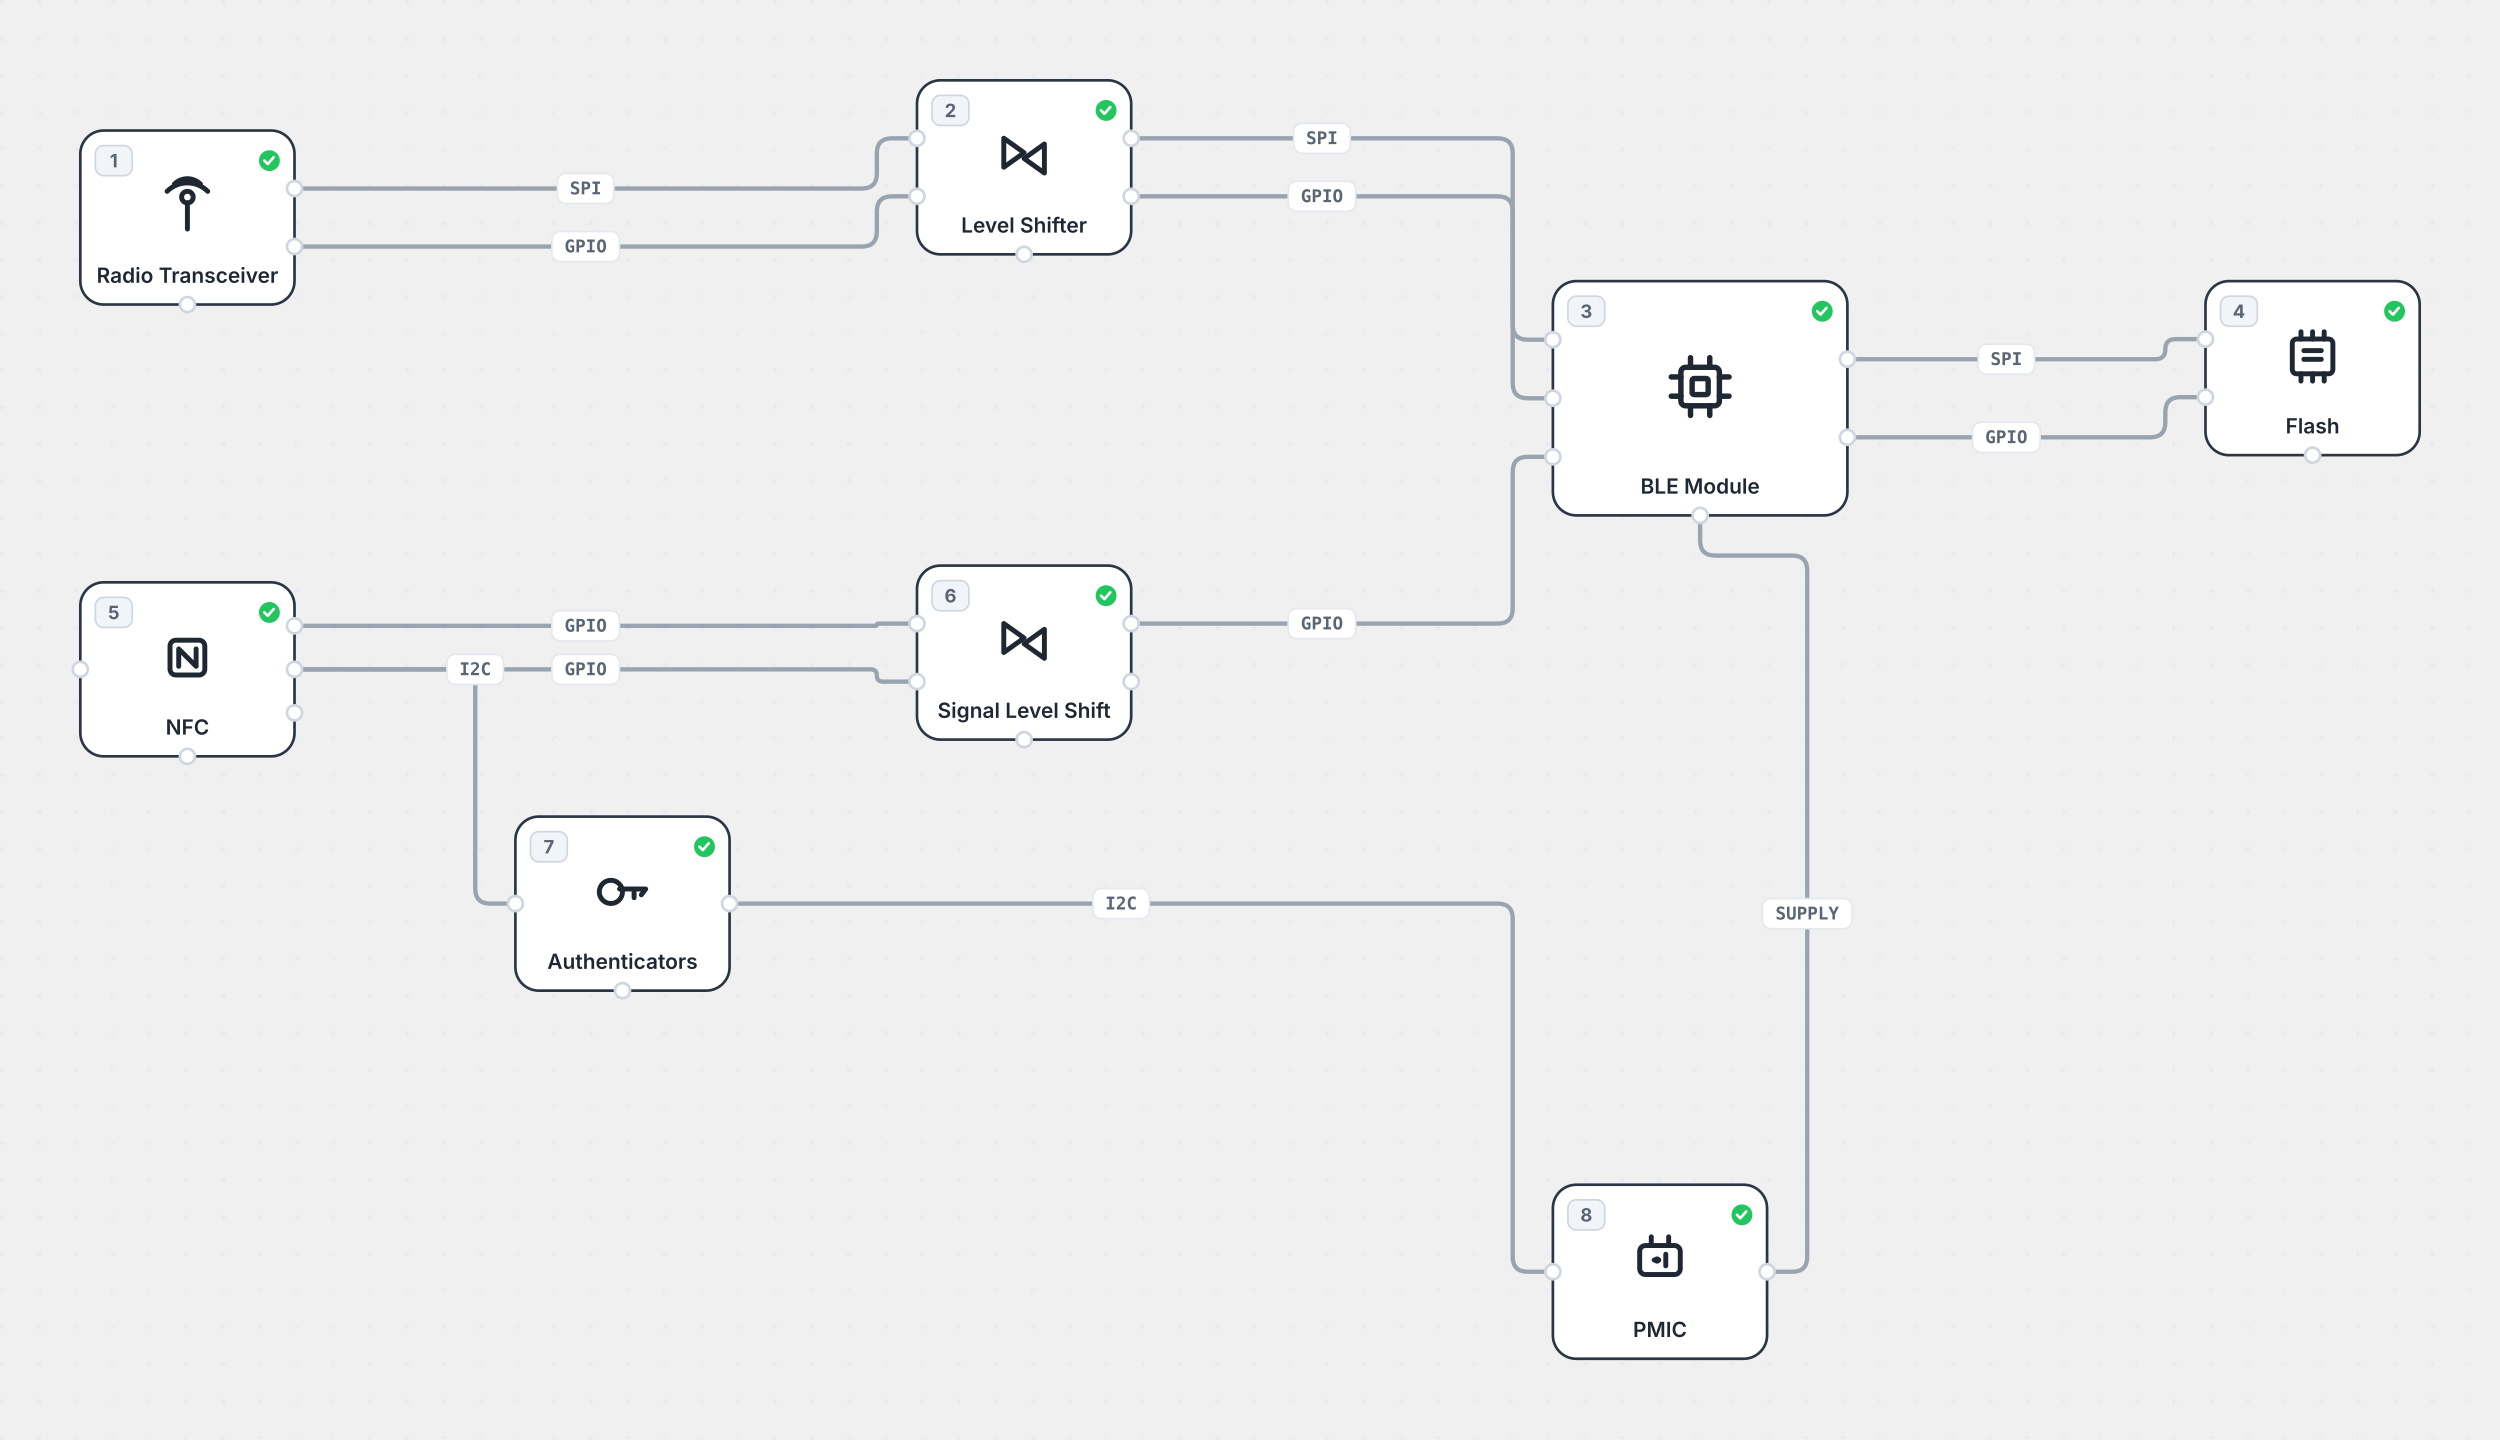
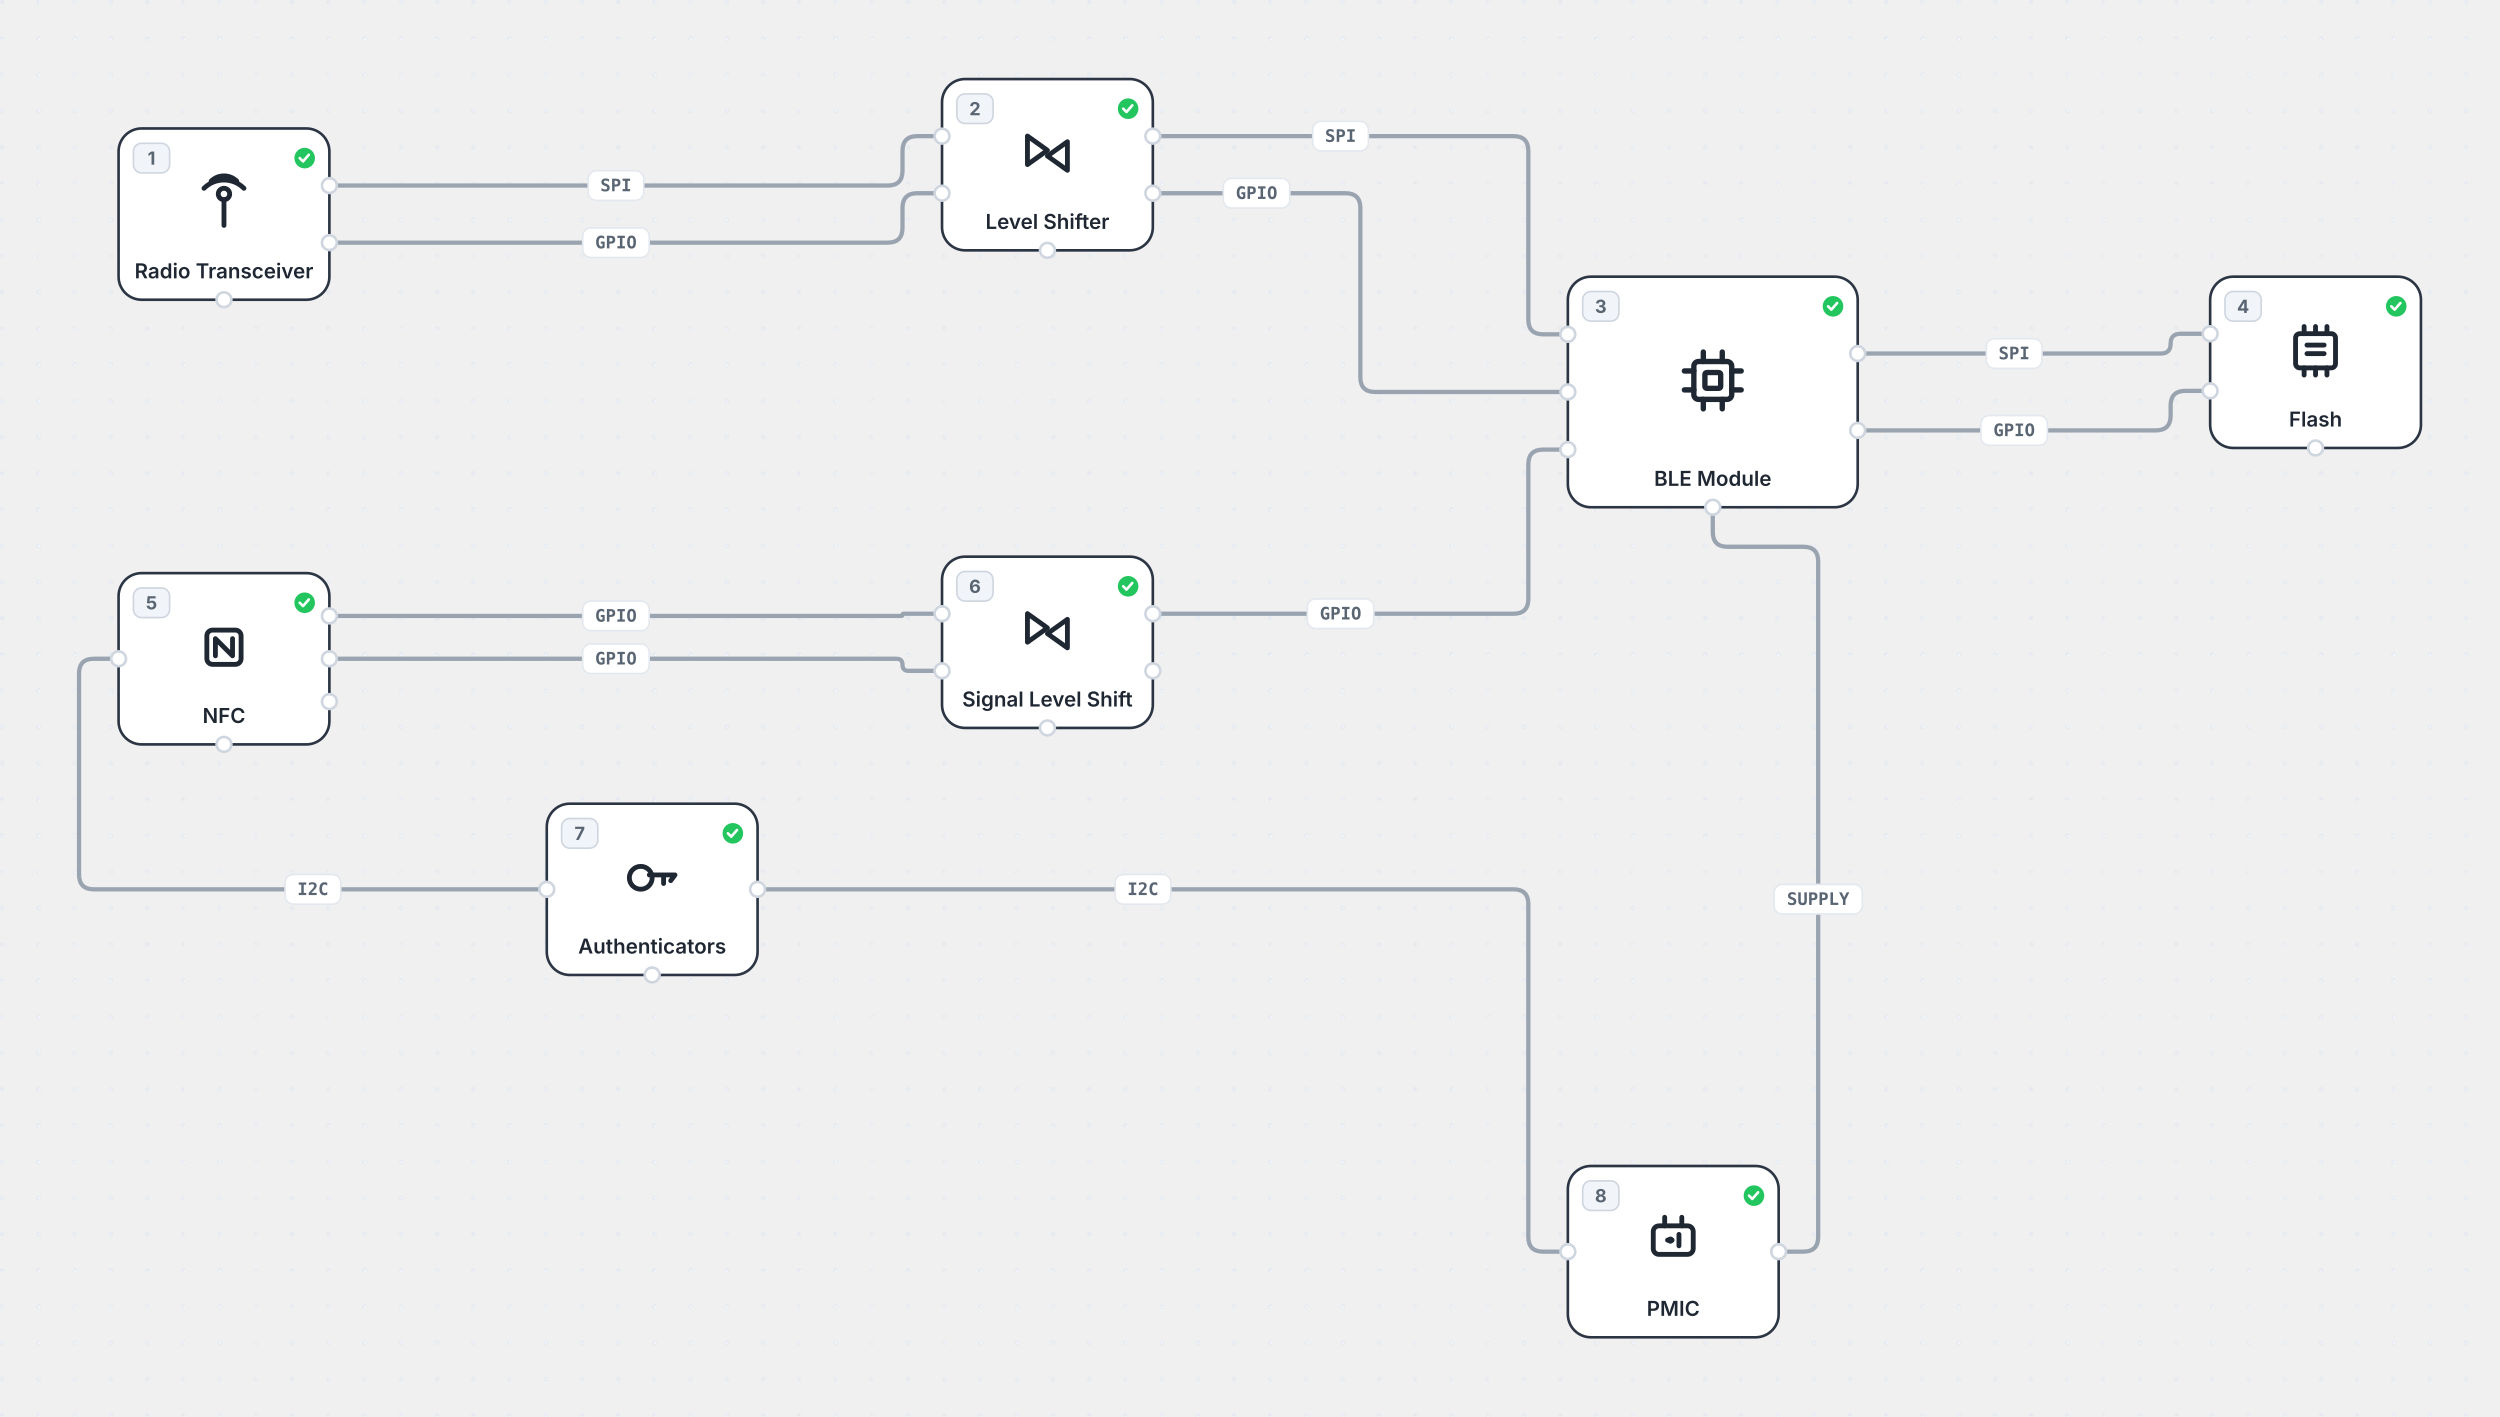
- <svg xmlns="http://www.w3.org/2000/svg" width="1494" height="860" viewBox="0 0 1494 860">
+ <svg xmlns="http://www.w3.org/2000/svg" width="1518" height="860" viewBox="0 0 1518 860">
  <defs>
    <pattern id="dots" width="22" height="22" patternUnits="userSpaceOnUse">
      <circle cx="1.4" cy="1.4" r="1.4" fill="#e6eaef" />
    </pattern>
  </defs>
-   <rect class="grid-bg" x="0" y="0" width="1494" height="860" fill="url(#dots)" />
-   <g transform="translate(-12,18)">
+   <rect class="grid-bg" x="0" y="0" width="1518" height="860" fill="url(#dots)" />
+   <g transform="translate(12,18)">
    <g data-system-connection-id="w_9">
      <path class="wire" d="M 188 94.667 L 527 94.667 Q 536 94.667 536 85.667 L 536 73.667 Q 536 64.667 545 64.667 L 560 64.667" fill="none" stroke="#9aa4b0" stroke-width="2.6" stroke-linejoin="round" stroke-linecap="round" />
      <rect class="wlabel-bg" x="345.1" y="85.667" width="33.8" height="18" rx="5" fill="#fff" stroke="#e3e8ee" stroke-width="1" />
      <text class="wlabel-t" x="362" y="95.167" font-family="JetBrains Mono, monospace" font-size="10.5" font-weight="600" fill="#5a6573" text-anchor="middle" dominant-baseline="middle">SPI</text>
    </g>
    <g data-system-connection-id="w_10">
      <path class="wire" d="M 188 129.333 L 527 129.333 Q 536 129.333 536 120.333 L 536 108.333 Q 536 99.333 545 99.333 L 560 99.333" fill="none" stroke="#9aa4b0" stroke-width="2.6" stroke-linejoin="round" stroke-linecap="round" />
      <rect class="wlabel-bg" x="341.8" y="120.333" width="40.4" height="18" rx="5" fill="#fff" stroke="#e3e8ee" stroke-width="1" />
      <text class="wlabel-t" x="362" y="129.833" font-family="JetBrains Mono, monospace" font-size="10.5" font-weight="600" fill="#5a6573" text-anchor="middle" dominant-baseline="middle">GPIO</text>
    </g>
    <g data-system-connection-id="w_11">
      <path class="wire" d="M 688 64.667 L 907 64.667 Q 916 64.667 916 73.667 L 916 176 Q 916 185 925 185 L 940 185" fill="none" stroke="#9aa4b0" stroke-width="2.6" stroke-linejoin="round" stroke-linecap="round" />
      <rect class="wlabel-bg" x="785.1" y="55.667" width="33.8" height="18" rx="5" fill="#fff" stroke="#e3e8ee" stroke-width="1" />
      <text class="wlabel-t" x="802" y="65.167" font-family="JetBrains Mono, monospace" font-size="10.5" font-weight="600" fill="#5a6573" text-anchor="middle" dominant-baseline="middle">SPI</text>
    </g>
    <g data-system-connection-id="w_12">
-       <path class="wire" d="M 688 99.333 L 907 99.333 Q 916 99.333 916 108.333 L 916 211 Q 916 220 925 220 L 940 220" fill="none" stroke="#9aa4b0" stroke-width="2.6" stroke-linejoin="round" stroke-linecap="round" />
-       <rect class="wlabel-bg" x="781.8" y="90.333" width="40.4" height="18" rx="5" fill="#fff" stroke="#e3e8ee" stroke-width="1" />
-       <text class="wlabel-t" x="802" y="99.833" font-family="JetBrains Mono, monospace" font-size="10.5" font-weight="600" fill="#5a6573" text-anchor="middle" dominant-baseline="middle">GPIO</text>
+       <path class="wire" d="M 688 99.333 L 805 99.333 Q 814 99.333 814 108.333 L 814 211 Q 814 220 823 220 L 940 220" fill="none" stroke="#9aa4b0" stroke-width="2.6" stroke-linejoin="round" stroke-linecap="round" />
+       <rect class="wlabel-bg" x="730.8" y="90.333" width="40.4" height="18" rx="5" fill="#fff" stroke="#e3e8ee" stroke-width="1" />
+       <text class="wlabel-t" x="751" y="99.833" font-family="JetBrains Mono, monospace" font-size="10.5" font-weight="600" fill="#5a6573" text-anchor="middle" dominant-baseline="middle">GPIO</text>
    </g>
    <g data-system-connection-id="w_13">
      <path class="wire" d="M 1116 196.667 L 1300 196.667 Q 1306 196.667 1306 190.667 L 1306 190.667 Q 1306 184.667 1312 184.667 L 1330 184.667" fill="none" stroke="#9aa4b0" stroke-width="2.6" stroke-linejoin="round" stroke-linecap="round" />
      <rect class="wlabel-bg" x="1194.1" y="187.667" width="33.8" height="18" rx="5" fill="#fff" stroke="#e3e8ee" stroke-width="1" />
      <text class="wlabel-t" x="1211" y="197.167" font-family="JetBrains Mono, monospace" font-size="10.5" font-weight="600" fill="#5a6573" text-anchor="middle" dominant-baseline="middle">SPI</text>
    </g>
    <g data-system-connection-id="w_14">
      <path class="wire" d="M 1116 243.333 L 1297 243.333 Q 1306 243.333 1306 234.333 L 1306 228.333 Q 1306 219.333 1315 219.333 L 1330 219.333" fill="none" stroke="#9aa4b0" stroke-width="2.6" stroke-linejoin="round" stroke-linecap="round" />
      <rect class="wlabel-bg" x="1190.8" y="234.333" width="40.4" height="18" rx="5" fill="#fff" stroke="#e3e8ee" stroke-width="1" />
      <text class="wlabel-t" x="1211" y="243.833" font-family="JetBrains Mono, monospace" font-size="10.5" font-weight="600" fill="#5a6573" text-anchor="middle" dominant-baseline="middle">GPIO</text>
    </g>
    <g data-system-connection-id="w_15">
      <path class="wire" d="M 188 356 L 535.333 356 Q 536 356 536 355.333 L 536 355.333 Q 536 354.667 536.667 354.667 L 560 354.667" fill="none" stroke="#9aa4b0" stroke-width="2.6" stroke-linejoin="round" stroke-linecap="round" />
      <rect class="wlabel-bg" x="341.8" y="347" width="40.4" height="18" rx="5" fill="#fff" stroke="#e3e8ee" stroke-width="1" />
      <text class="wlabel-t" x="362" y="356.5" font-family="JetBrains Mono, monospace" font-size="10.5" font-weight="600" fill="#5a6573" text-anchor="middle" dominant-baseline="middle">GPIO</text>
    </g>
    <g data-system-connection-id="w_16">
      <path class="wire" d="M 188 382 L 532.333 382 Q 536 382 536 385.667 L 536 385.667 Q 536 389.333 539.667 389.333 L 560 389.333" fill="none" stroke="#9aa4b0" stroke-width="2.6" stroke-linejoin="round" stroke-linecap="round" />
      <rect class="wlabel-bg" x="341.8" y="373" width="40.4" height="18" rx="5" fill="#fff" stroke="#e3e8ee" stroke-width="1" />
      <text class="wlabel-t" x="362" y="382.5" font-family="JetBrains Mono, monospace" font-size="10.5" font-weight="600" fill="#5a6573" text-anchor="middle" dominant-baseline="middle">GPIO</text>
    </g>
    <g data-system-connection-id="w_17">
      <path class="wire" d="M 688 354.667 L 907 354.667 Q 916 354.667 916 345.667 L 916 264 Q 916 255 925 255 L 940 255" fill="none" stroke="#9aa4b0" stroke-width="2.6" stroke-linejoin="round" stroke-linecap="round" />
      <rect class="wlabel-bg" x="781.8" y="345.667" width="40.4" height="18" rx="5" fill="#fff" stroke="#e3e8ee" stroke-width="1" />
      <text class="wlabel-t" x="802" y="355.167" font-family="JetBrains Mono, monospace" font-size="10.5" font-weight="600" fill="#5a6573" text-anchor="middle" dominant-baseline="middle">GPIO</text>
    </g>
    <g data-system-connection-id="w_18">
-       <path class="wire" d="M 60 382 L 287 382 Q 296 382 296 391 L 296 513 Q 296 522 305 522 L 320 522" fill="none" stroke="#9aa4b0" stroke-width="2.6" stroke-linejoin="round" stroke-linecap="round" />
-       <rect class="wlabel-bg" x="279.1" y="373" width="33.8" height="18" rx="5" fill="#fff" stroke="#e3e8ee" stroke-width="1" />
-       <text class="wlabel-t" x="296" y="382.5" font-family="JetBrains Mono, monospace" font-size="10.5" font-weight="600" fill="#5a6573" text-anchor="middle" dominant-baseline="middle">I2C</text>
+       <path class="wire" d="M 60 382 L 45 382 Q 36 382 36 391 L 36 513 Q 36 522 45 522 L 320 522" fill="none" stroke="#9aa4b0" stroke-width="2.6" stroke-linejoin="round" stroke-linecap="round" />
+       <rect class="wlabel-bg" x="161.1" y="513" width="33.8" height="18" rx="5" fill="#fff" stroke="#e3e8ee" stroke-width="1" />
+       <text class="wlabel-t" x="178" y="522.5" font-family="JetBrains Mono, monospace" font-size="10.5" font-weight="600" fill="#5a6573" text-anchor="middle" dominant-baseline="middle">I2C</text>
    </g>
    <g data-system-connection-id="w_19">
      <path class="wire" d="M 448 522 L 907 522 Q 916 522 916 531 L 916 733 Q 916 742 925 742 L 940 742" fill="none" stroke="#9aa4b0" stroke-width="2.6" stroke-linejoin="round" stroke-linecap="round" />
      <rect class="wlabel-bg" x="665.1" y="513" width="33.8" height="18" rx="5" fill="#fff" stroke="#e3e8ee" stroke-width="1" />
      <text class="wlabel-t" x="682" y="522.5" font-family="JetBrains Mono, monospace" font-size="10.5" font-weight="600" fill="#5a6573" text-anchor="middle" dominant-baseline="middle">I2C</text>
    </g>
    <g data-system-connection-id="w_20">
      <path class="wire" d="M 1068 742 L 1083 742 Q 1092 742 1092 733 L 1092 323 Q 1092 314 1083 314 L 1037 314 Q 1028 314 1028 305 L 1028 290" fill="none" stroke="#9aa4b0" stroke-width="2.6" stroke-linejoin="round" stroke-linecap="round" />
      <rect class="wlabel-bg" x="1065.2" y="519" width="53.6" height="18" rx="5" fill="#fff" stroke="#e3e8ee" stroke-width="1" />
      <text class="wlabel-t" x="1092" y="528.5" font-family="JetBrains Mono, monospace" font-size="10.5" font-weight="600" fill="#5a6573" text-anchor="middle" dominant-baseline="middle">SUPPLY</text>
    </g>
    <g class="block" data-system-block-id="b_1" transform="translate(60,60)">
      <rect class="block-rect" width="128" height="104" rx="14" fill="#fff" stroke="#2b3543" stroke-width="1.6" />
      <rect class="numbadge" x="9" y="9" width="22" height="18" rx="5" fill="#f1f4f8" stroke="#cfd6df" stroke-width="1" />
      <text class="numbadge-t" x="20" y="22" font-family="Inter, sans-serif" font-size="11" font-weight="700" fill="#5a6573" text-anchor="middle">1</text>
      <circle class="status-dot" cx="113" cy="18" r="7" fill="#22c55e" stroke="#fff" stroke-width="1.5" />
      <path d="M 110 18 l 2 2 l 3.5 -4" stroke="#fff" stroke-width="1.6" fill="none" stroke-linecap="round" stroke-linejoin="round" />
      <g transform="translate(43.2,24.2) scale(1.733)" fill="none" stroke="#1f2733" stroke-width="1.7" stroke-linecap="round" stroke-linejoin="round">
        <circle cx="12" cy="9" r="2" />
        <path d="M12 11v9M7.5 4.5a6.4 6.4 0 0 1 9 0M5 7a9.9 9.9 0 0 1 14 0" />
      </g>
      <text class="block-label" x="64" y="91" font-family="Inter, sans-serif" font-size="12.5" font-weight="600" fill="#1f2733" text-anchor="middle">Radio Transceiver</text>
      <circle class="port" data-system-port-id="b_1_right_0" cx="128" cy="34.667" r="4.5" fill="#fff" stroke="#cfd6df" stroke-width="1.6" />
      <circle class="port" data-system-port-id="b_1_right_1" cx="128" cy="69.333" r="4.5" fill="#fff" stroke="#cfd6df" stroke-width="1.6" />
      <circle class="port" data-system-port-id="b_1_bottom_0" cx="64" cy="104" r="4.5" fill="#fff" stroke="#cfd6df" stroke-width="1.6" />
    </g>
    <g class="block" data-system-block-id="b_2" transform="translate(560,30)">
      <rect class="block-rect" width="128" height="104" rx="14" fill="#fff" stroke="#2b3543" stroke-width="1.6" />
      <rect class="numbadge" x="9" y="9" width="22" height="18" rx="5" fill="#f1f4f8" stroke="#cfd6df" stroke-width="1" />
      <text class="numbadge-t" x="20" y="22" font-family="Inter, sans-serif" font-size="11" font-weight="700" fill="#5a6573" text-anchor="middle">2</text>
      <circle class="status-dot" cx="113" cy="18" r="7" fill="#22c55e" stroke="#fff" stroke-width="1.5" />
      <path d="M 110 18 l 2 2 l 3.5 -4" stroke="#fff" stroke-width="1.6" fill="none" stroke-linecap="round" stroke-linejoin="round" />
      <g transform="translate(43.2,24.2) scale(1.733)" fill="none" stroke="#1f2733" stroke-width="1.7" stroke-linecap="round" stroke-linejoin="round">
        <path d="M5 6 12 11 5 16z" />
        <path d="M19 8 12 13 19 18z" />
      </g>
      <text class="block-label" x="64" y="91" font-family="Inter, sans-serif" font-size="12.5" font-weight="600" fill="#1f2733" text-anchor="middle">Level Shifter</text>
      <circle class="port" data-system-port-id="b_2_left_0" cx="0" cy="34.667" r="4.5" fill="#fff" stroke="#cfd6df" stroke-width="1.6" />
      <circle class="port" data-system-port-id="b_2_left_1" cx="0" cy="69.333" r="4.5" fill="#fff" stroke="#cfd6df" stroke-width="1.6" />
      <circle class="port" data-system-port-id="b_2_right_0" cx="128" cy="34.667" r="4.5" fill="#fff" stroke="#cfd6df" stroke-width="1.6" />
      <circle class="port" data-system-port-id="b_2_right_1" cx="128" cy="69.333" r="4.5" fill="#fff" stroke="#cfd6df" stroke-width="1.6" />
      <circle class="port" data-system-port-id="b_2_bottom_0" cx="64" cy="104" r="4.5" fill="#fff" stroke="#cfd6df" stroke-width="1.6" />
    </g>
    <g class="block" data-system-block-id="b_3" transform="translate(940,150)">
      <rect class="block-rect" width="176" height="140" rx="14" fill="#fff" stroke="#2b3543" stroke-width="1.6" />
      <rect class="numbadge" x="9" y="9" width="22" height="18" rx="5" fill="#f1f4f8" stroke="#cfd6df" stroke-width="1" />
      <text class="numbadge-t" x="20" y="22" font-family="Inter, sans-serif" font-size="11" font-weight="700" fill="#5a6573" text-anchor="middle">3</text>
      <circle class="status-dot" cx="161" cy="18" r="7" fill="#22c55e" stroke="#fff" stroke-width="1.5" />
      <path d="M 158 18 l 2 2 l 3.5 -4" stroke="#fff" stroke-width="1.6" fill="none" stroke-linecap="round" stroke-linejoin="round" />
      <g transform="translate(65,40) scale(1.917)" fill="none" stroke="#1f2733" stroke-width="1.7" stroke-linecap="round" stroke-linejoin="round">
        <rect x="6" y="6" width="12" height="12" rx="1.5" />
        <rect x="9.5" y="9.5" width="5" height="5" rx=".6" />
        <path d="M9 6V3M15 6V3M9 21v-3M15 21v-3M6 9H3M6 15H3M21 9h-3M21 15h-3" />
      </g>
      <text class="block-label" x="88" y="127" font-family="Inter, sans-serif" font-size="12.5" font-weight="600" fill="#1f2733" text-anchor="middle">BLE Module</text>
      <circle class="port" data-system-port-id="b_3_left_0" cx="0" cy="35" r="4.5" fill="#fff" stroke="#cfd6df" stroke-width="1.6" />
      <circle class="port" data-system-port-id="b_3_left_1" cx="0" cy="70" r="4.5" fill="#fff" stroke="#cfd6df" stroke-width="1.6" />
      <circle class="port" data-system-port-id="b_3_left_2" cx="0" cy="105" r="4.5" fill="#fff" stroke="#cfd6df" stroke-width="1.6" />
      <circle class="port" data-system-port-id="b_3_right_0" cx="176" cy="46.667" r="4.5" fill="#fff" stroke="#cfd6df" stroke-width="1.6" />
      <circle class="port" data-system-port-id="b_3_right_1" cx="176" cy="93.333" r="4.5" fill="#fff" stroke="#cfd6df" stroke-width="1.6" />
      <circle class="port" data-system-port-id="b_3_bottom_0" cx="88" cy="140" r="4.5" fill="#fff" stroke="#cfd6df" stroke-width="1.6" />
    </g>
    <g class="block" data-system-block-id="b_4" transform="translate(1330,150)">
      <rect class="block-rect" width="128" height="104" rx="14" fill="#fff" stroke="#2b3543" stroke-width="1.6" />
      <rect class="numbadge" x="9" y="9" width="22" height="18" rx="5" fill="#f1f4f8" stroke="#cfd6df" stroke-width="1" />
      <text class="numbadge-t" x="20" y="22" font-family="Inter, sans-serif" font-size="11" font-weight="700" fill="#5a6573" text-anchor="middle">4</text>
      <circle class="status-dot" cx="113" cy="18" r="7" fill="#22c55e" stroke="#fff" stroke-width="1.5" />
      <path d="M 110 18 l 2 2 l 3.5 -4" stroke="#fff" stroke-width="1.6" fill="none" stroke-linecap="round" stroke-linejoin="round" />
      <g transform="translate(43.2,24.2) scale(1.733)" fill="none" stroke="#1f2733" stroke-width="1.7" stroke-linecap="round" stroke-linejoin="round">
        <rect x="5" y="6" width="14" height="12" rx="1.5" />
        <path d="M8 6V3.5M12 6V3.5M16 6V3.5M8 18v2.5M12 18v2.5M16 18v2.5M9 10h6M9 13h6" />
      </g>
      <text class="block-label" x="64" y="91" font-family="Inter, sans-serif" font-size="12.5" font-weight="600" fill="#1f2733" text-anchor="middle">Flash</text>
      <circle class="port" data-system-port-id="b_4_left_0" cx="0" cy="34.667" r="4.5" fill="#fff" stroke="#cfd6df" stroke-width="1.6" />
      <circle class="port" data-system-port-id="b_4_left_1" cx="0" cy="69.333" r="4.5" fill="#fff" stroke="#cfd6df" stroke-width="1.6" />
      <circle class="port" data-system-port-id="b_4_bottom_0" cx="64" cy="104" r="4.5" fill="#fff" stroke="#cfd6df" stroke-width="1.6" />
    </g>
    <g class="block" data-system-block-id="b_5" transform="translate(60,330)">
      <rect class="block-rect" width="128" height="104" rx="14" fill="#fff" stroke="#2b3543" stroke-width="1.6" />
      <rect class="numbadge" x="9" y="9" width="22" height="18" rx="5" fill="#f1f4f8" stroke="#cfd6df" stroke-width="1" />
      <text class="numbadge-t" x="20" y="22" font-family="Inter, sans-serif" font-size="11" font-weight="700" fill="#5a6573" text-anchor="middle">5</text>
      <circle class="status-dot" cx="113" cy="18" r="7" fill="#22c55e" stroke="#fff" stroke-width="1.5" />
      <path d="M 110 18 l 2 2 l 3.5 -4" stroke="#fff" stroke-width="1.6" fill="none" stroke-linecap="round" stroke-linejoin="round" />
      <g transform="translate(43.2,24.2) scale(1.733)" fill="none" stroke="#1f2733" stroke-width="1.7" stroke-linecap="round" stroke-linejoin="round">
        <rect x="6" y="6" width="12" height="12" rx="2" />
        <path d="M9 15V9l6 6V9" />
      </g>
      <text class="block-label" x="64" y="91" font-family="Inter, sans-serif" font-size="12.5" font-weight="600" fill="#1f2733" text-anchor="middle">NFC</text>
      <circle class="port" data-system-port-id="b_5_left_0" cx="0" cy="52" r="4.5" fill="#fff" stroke="#cfd6df" stroke-width="1.6" />
      <circle class="port" data-system-port-id="b_5_right_0" cx="128" cy="26" r="4.5" fill="#fff" stroke="#cfd6df" stroke-width="1.6" />
      <circle class="port" data-system-port-id="b_5_right_1" cx="128" cy="52" r="4.5" fill="#fff" stroke="#cfd6df" stroke-width="1.6" />
      <circle class="port" data-system-port-id="b_5_right_2" cx="128" cy="78" r="4.5" fill="#fff" stroke="#cfd6df" stroke-width="1.6" />
      <circle class="port" data-system-port-id="b_5_bottom_0" cx="64" cy="104" r="4.5" fill="#fff" stroke="#cfd6df" stroke-width="1.6" />
    </g>
    <g class="block" data-system-block-id="b_6" transform="translate(560,320)">
      <rect class="block-rect" width="128" height="104" rx="14" fill="#fff" stroke="#2b3543" stroke-width="1.6" />
      <rect class="numbadge" x="9" y="9" width="22" height="18" rx="5" fill="#f1f4f8" stroke="#cfd6df" stroke-width="1" />
      <text class="numbadge-t" x="20" y="22" font-family="Inter, sans-serif" font-size="11" font-weight="700" fill="#5a6573" text-anchor="middle">6</text>
      <circle class="status-dot" cx="113" cy="18" r="7" fill="#22c55e" stroke="#fff" stroke-width="1.5" />
      <path d="M 110 18 l 2 2 l 3.5 -4" stroke="#fff" stroke-width="1.6" fill="none" stroke-linecap="round" stroke-linejoin="round" />
      <g transform="translate(43.2,24.2) scale(1.733)" fill="none" stroke="#1f2733" stroke-width="1.7" stroke-linecap="round" stroke-linejoin="round">
        <path d="M5 6 12 11 5 16z" />
        <path d="M19 8 12 13 19 18z" />
      </g>
      <text class="block-label" x="64" y="91" font-family="Inter, sans-serif" font-size="12.5" font-weight="600" fill="#1f2733" text-anchor="middle">Signal Level Shift</text>
      <circle class="port" data-system-port-id="b_6_left_0" cx="0" cy="34.667" r="4.5" fill="#fff" stroke="#cfd6df" stroke-width="1.6" />
      <circle class="port" data-system-port-id="b_6_left_1" cx="0" cy="69.333" r="4.5" fill="#fff" stroke="#cfd6df" stroke-width="1.6" />
      <circle class="port" data-system-port-id="b_6_right_0" cx="128" cy="34.667" r="4.5" fill="#fff" stroke="#cfd6df" stroke-width="1.6" />
      <circle class="port" data-system-port-id="b_6_right_1" cx="128" cy="69.333" r="4.5" fill="#fff" stroke="#cfd6df" stroke-width="1.6" />
      <circle class="port" data-system-port-id="b_6_bottom_0" cx="64" cy="104" r="4.5" fill="#fff" stroke="#cfd6df" stroke-width="1.6" />
    </g>
    <g class="block" data-system-block-id="b_7" transform="translate(320,470)">
      <rect class="block-rect" width="128" height="104" rx="14" fill="#fff" stroke="#2b3543" stroke-width="1.6" />
      <rect class="numbadge" x="9" y="9" width="22" height="18" rx="5" fill="#f1f4f8" stroke="#cfd6df" stroke-width="1" />
      <text class="numbadge-t" x="20" y="22" font-family="Inter, sans-serif" font-size="11" font-weight="700" fill="#5a6573" text-anchor="middle">7</text>
      <circle class="status-dot" cx="113" cy="18" r="7" fill="#22c55e" stroke="#fff" stroke-width="1.5" />
      <path d="M 110 18 l 2 2 l 3.5 -4" stroke="#fff" stroke-width="1.6" fill="none" stroke-linecap="round" stroke-linejoin="round" />
      <g transform="translate(43.2,24.2) scale(1.733)" fill="none" stroke="#1f2733" stroke-width="1.7" stroke-linecap="round" stroke-linejoin="round">
        <circle cx="8" cy="12" r="4" />
        <path d="M11 11h9l-1.5 2M16 11v3" />
      </g>
      <text class="block-label" x="64" y="91" font-family="Inter, sans-serif" font-size="12.5" font-weight="600" fill="#1f2733" text-anchor="middle">Authenticators</text>
      <circle class="port" data-system-port-id="b_7_left_0" cx="0" cy="52" r="4.5" fill="#fff" stroke="#cfd6df" stroke-width="1.6" />
      <circle class="port" data-system-port-id="b_7_right_0" cx="128" cy="52" r="4.5" fill="#fff" stroke="#cfd6df" stroke-width="1.6" />
      <circle class="port" data-system-port-id="b_7_bottom_0" cx="64" cy="104" r="4.5" fill="#fff" stroke="#cfd6df" stroke-width="1.6" />
    </g>
    <g class="block" data-system-block-id="b_8" transform="translate(940,690)">
      <rect class="block-rect" width="128" height="104" rx="14" fill="#fff" stroke="#2b3543" stroke-width="1.6" />
      <rect class="numbadge" x="9" y="9" width="22" height="18" rx="5" fill="#f1f4f8" stroke="#cfd6df" stroke-width="1" />
      <text class="numbadge-t" x="20" y="22" font-family="Inter, sans-serif" font-size="11" font-weight="700" fill="#5a6573" text-anchor="middle">8</text>
      <circle class="status-dot" cx="113" cy="18" r="7" fill="#22c55e" stroke="#fff" stroke-width="1.5" />
      <path d="M 110 18 l 2 2 l 3.5 -4" stroke="#fff" stroke-width="1.6" fill="none" stroke-linecap="round" stroke-linejoin="round" />
      <g transform="translate(43.2,24.2) scale(1.733)" fill="none" stroke="#1f2733" stroke-width="1.7" stroke-linecap="round" stroke-linejoin="round">
        <rect x="5" y="7" width="14" height="10" rx="2" />
        <path d="M9 7V4M15 7V4M10 12l1.6 0M14 10v4" />
        <circle cx="11" cy="12" r=".4" />
      </g>
      <text class="block-label" x="64" y="91" font-family="Inter, sans-serif" font-size="12.5" font-weight="600" fill="#1f2733" text-anchor="middle">PMIC</text>
      <circle class="port" data-system-port-id="b_8_left_0" cx="0" cy="52" r="4.5" fill="#fff" stroke="#cfd6df" stroke-width="1.6" />
      <circle class="port" data-system-port-id="b_8_right_0" cx="128" cy="52" r="4.5" fill="#fff" stroke="#cfd6df" stroke-width="1.6" />
    </g>
  </g>
</svg>
